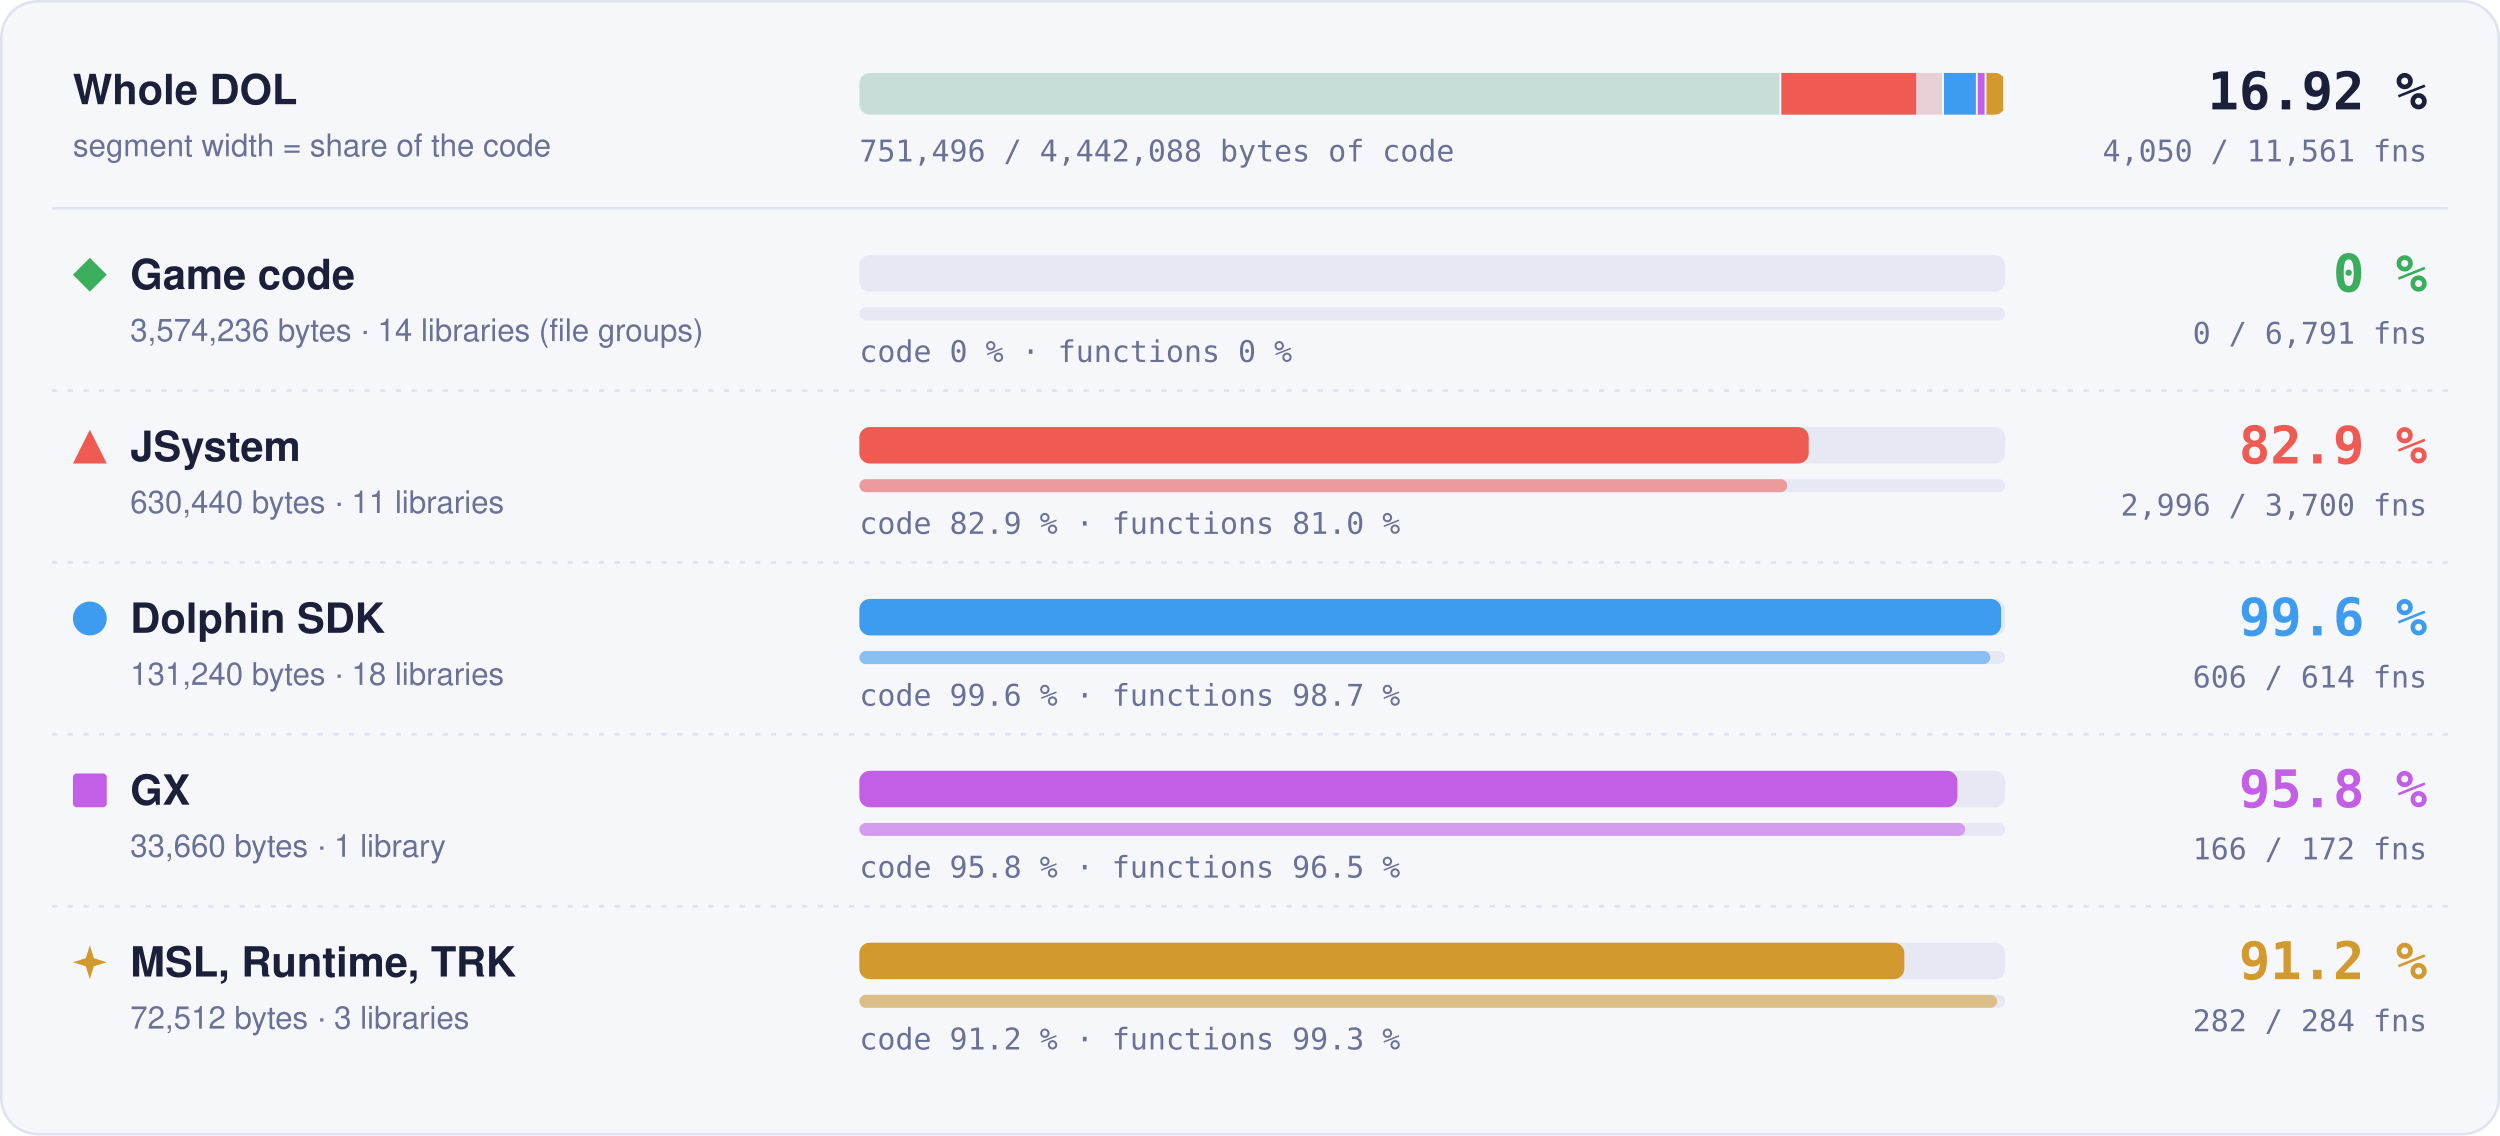
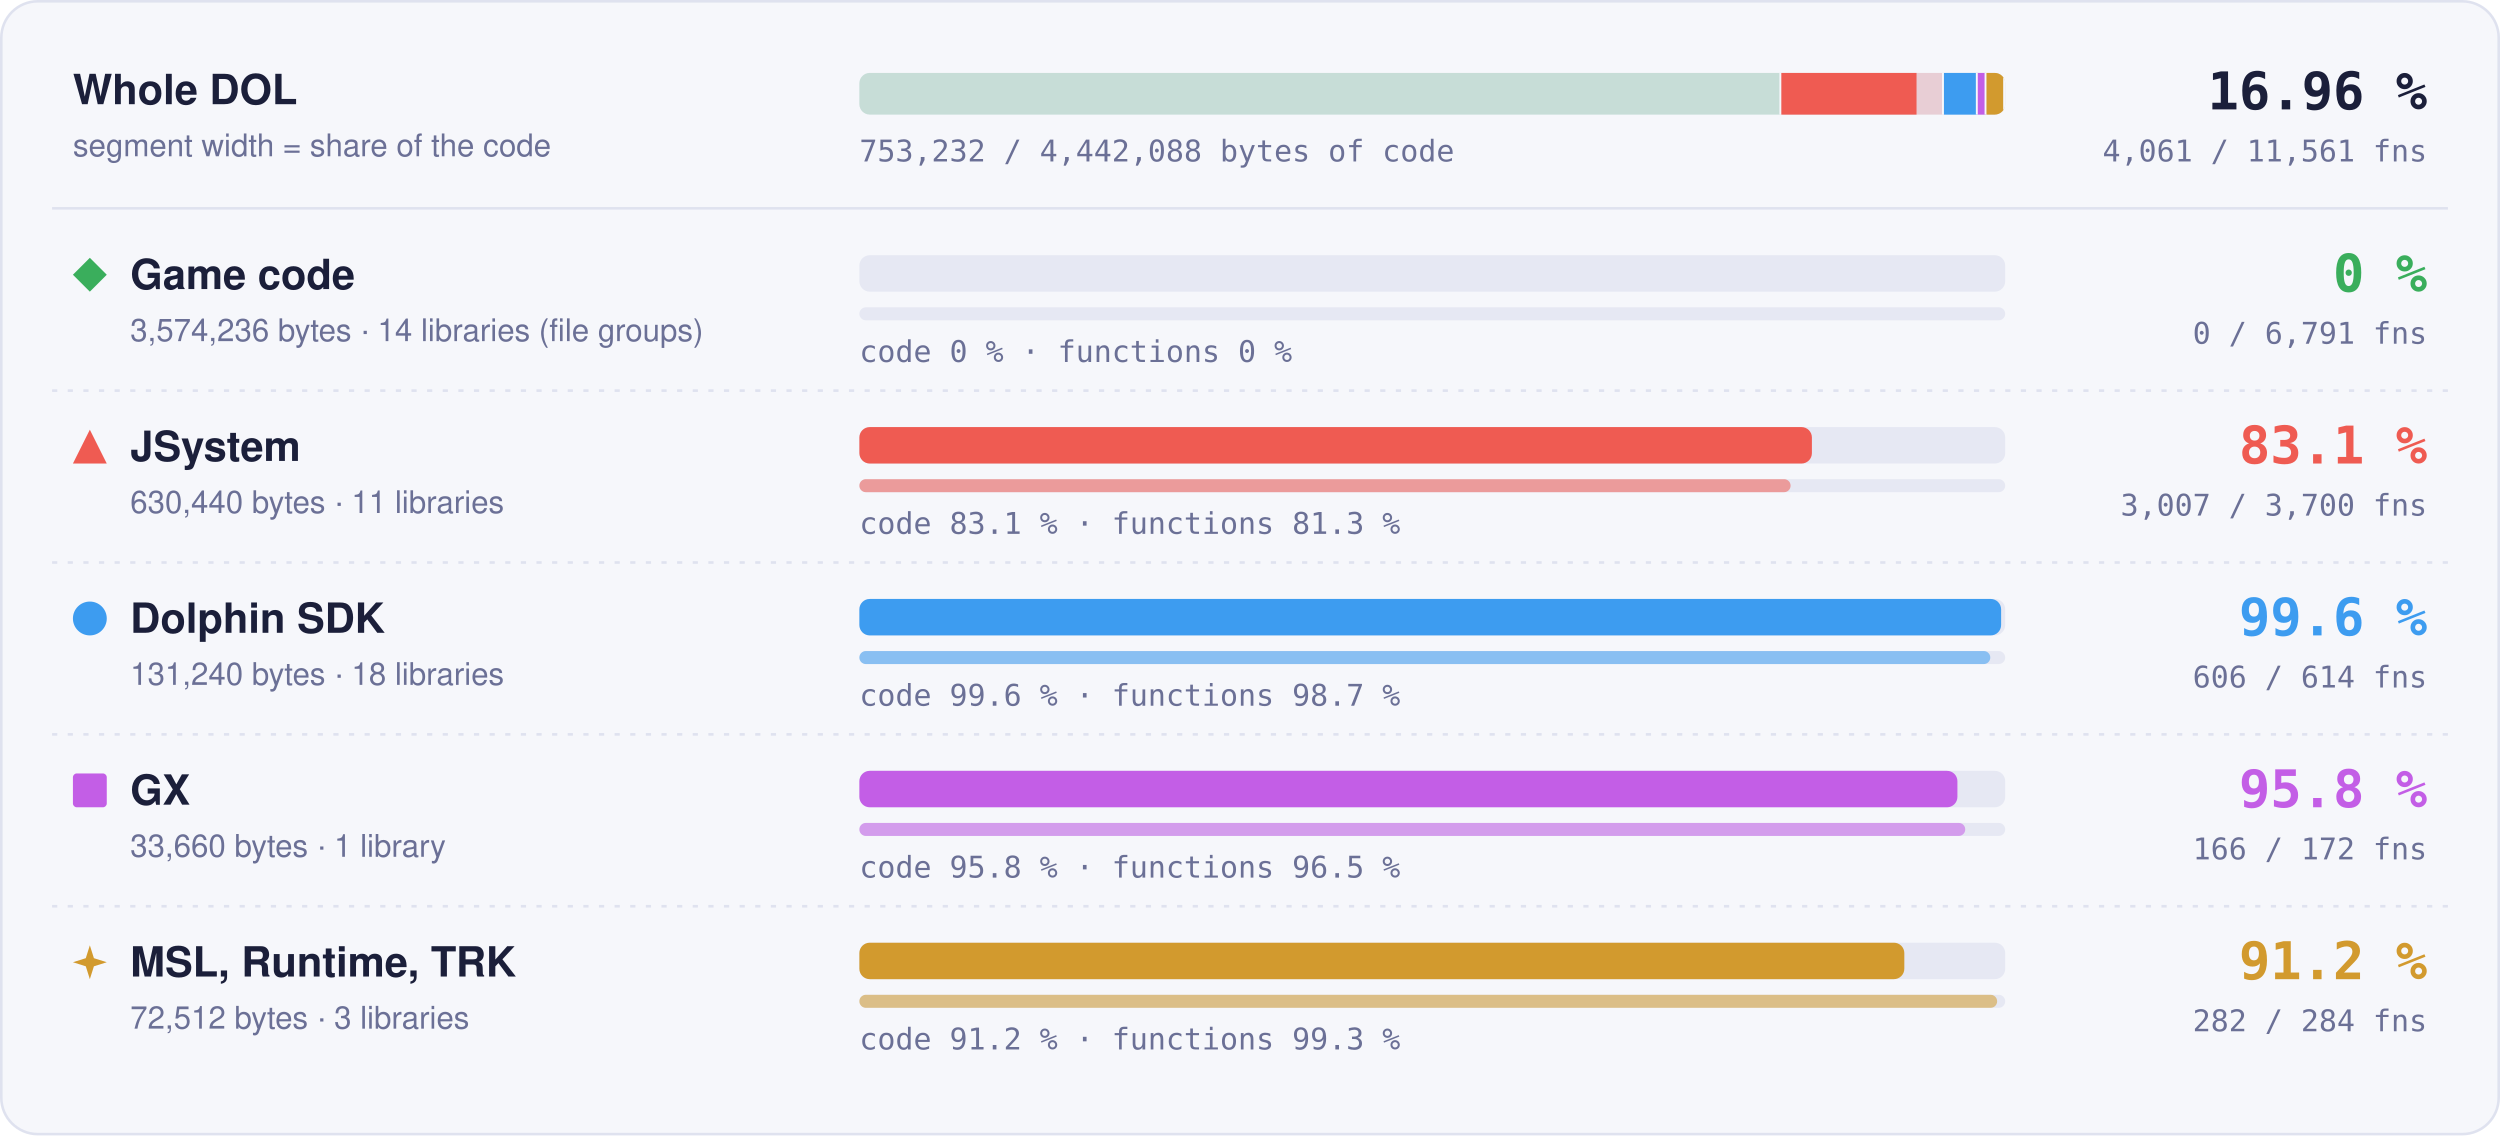
- <svg xmlns="http://www.w3.org/2000/svg" width="960" height="436" viewBox="0 0 960 436" role="img" aria-label="Matched code and functions per region: Game code 0 % of code, 0 of 6791 functions; JSystem 82.9 % of code, 2996 of 3700 functions; Dolphin SDK 99.6 % of code, 606 of 614 functions; GX 95.8 % of code, 166 of 172 functions; MSL, Runtime, TRK 91.2 % of code, 282 of 284 functions">
+ <svg xmlns="http://www.w3.org/2000/svg" width="960" height="436" viewBox="0 0 960 436" role="img" aria-label="Matched code and functions per region: Game code 0 % of code, 0 of 6791 functions; JSystem 83.1 % of code, 3007 of 3700 functions; Dolphin SDK 99.6 % of code, 606 of 614 functions; GX 95.8 % of code, 166 of 172 functions; MSL, Runtime, TRK 91.2 % of code, 282 of 284 functions">
  <style>text { font-family: -apple-system, BlinkMacSystemFont, 'Segoe UI', Helvetica, Arial, sans-serif; } .mono { font-family: ui-monospace, SFMono-Regular, 'SF Mono', Menlo, Consolas, monospace; } .grow { transform-box: fill-box; transform-origin: 0 50%; animation: grow 1.4s cubic-bezier(.2,.8,.2,1) both; } @keyframes grow { from { transform: scaleX(0); } } @media (prefers-reduced-motion: reduce) { * { animation: none !important; } }</style>
  <rect x="0.5" y="0.5" width="959" height="435" rx="14" fill="#f6f7fb" stroke="#dfe2ef" />
  <text x="28" y="40" font-size="16" font-weight="700" fill="#1b1f3a">Whole DOL</text>
  <text x="28" y="60" font-size="12" fill="#6b7096">segment width = share of the code</text>
  <rect x="330" y="28" width="440" height="16" rx="4" fill="#e6e8f3" />
  <clipPath id="wb">
    <rect x="330" y="28" width="440" height="16" rx="4" />
  </clipPath>
  <g clip-path="url(#wb)">
    <rect x="330.00" y="28" width="354.04" height="16" fill="#3aae5c" fill-opacity="0.18" />
    <rect x="683.29" y="28" width="1.5" height="16" fill="#f6f7fb" />
    <rect x="684.04" y="28" width="62.45" height="16" fill="#ef5b52" fill-opacity="0.18" />
-     <rect class="grow" x="684.04" y="28" width="51.74" height="16" fill="#ef5b52" />
+     <rect class="grow" x="684.04" y="28" width="51.91" height="16" fill="#ef5b52" />
    <rect x="745.73" y="28" width="1.5" height="16" fill="#f6f7fb" />
    <rect x="746.48" y="28" width="13.00" height="16" fill="#3d9cf0" fill-opacity="0.18" />
    <rect class="grow" x="746.48" y="28" width="12.95" height="16" fill="#3d9cf0" />
    <rect x="758.73" y="28" width="1.5" height="16" fill="#f6f7fb" />
    <rect x="759.48" y="28" width="3.33" height="16" fill="#c35ee6" fill-opacity="0.18" />
    <rect class="grow" x="759.48" y="28" width="3.20" height="16" fill="#c35ee6" />
    <rect x="762.07" y="28" width="1.5" height="16" fill="#f6f7fb" />
    <rect x="762.82" y="28" width="7.18" height="16" fill="#d29a2e" fill-opacity="0.18" />
    <rect class="grow" x="762.82" y="28" width="6.55" height="16" fill="#d29a2e" />
    <rect x="769.25" y="28" width="1.5" height="16" fill="#f6f7fb" />
  </g>
-   <text x="932" y="42" text-anchor="end" class="mono" font-size="20" font-weight="700" fill="#1b1f3a">16.92 %</text>
-   <text x="932" y="62" text-anchor="end" class="mono" font-size="11.5" fill="#6b7096">4,050 / 11,561 fns</text>
-   <text x="330" y="62" class="mono" font-size="11.5" fill="#6b7096">751,496 / 4,442,088 bytes of code</text>
+   <text x="932" y="42" text-anchor="end" class="mono" font-size="20" font-weight="700" fill="#1b1f3a">16.96 %</text>
+   <text x="932" y="62" text-anchor="end" class="mono" font-size="11.5" fill="#6b7096">4,061 / 11,561 fns</text>
+   <text x="330" y="62" class="mono" font-size="11.5" fill="#6b7096">753,232 / 4,442,088 bytes of code</text>
  <line x1="20" x2="940" y1="80" y2="80" stroke="#dfe2ef" />
  <g fill="#3aae5c">
    <path d="M34.5 99L41 105.5L34.5 112L28 105.5Z" />
  </g>
  <text x="50" y="111" font-size="16" font-weight="700" fill="#1b1f3a">Game code</text>
  <text x="50" y="131" font-size="12" fill="#6b7096">3,574,236 bytes · 14 libraries (file groups)</text>
  <rect x="330" y="98" width="440" height="14" rx="4" fill="#e6e8f3" />
  <rect x="330" y="118" width="440" height="5" rx="2.5" fill="#e6e8f3" />
  <text x="330" y="139" class="mono" font-size="11.5" fill="#6b7096">code 0 % · functions 0 %</text>
  <text x="932" y="112" text-anchor="end" class="mono" font-size="20" font-weight="700" fill="#3aae5c">0 %</text>
  <text x="932" y="132" text-anchor="end" class="mono" font-size="11.5" fill="#6b7096">0 / 6,791 fns</text>
  <line x1="20" x2="940" y1="150" y2="150" stroke="#dfe2ef" stroke-dasharray="2 4" />
  <g fill="#ef5b52">
    <path d="M34.5 165L41 178L28 178Z" />
  </g>
  <text x="50" y="177" font-size="16" font-weight="700" fill="#1b1f3a">JSystem</text>
  <text x="50" y="197" font-size="12" fill="#6b7096">630,440 bytes · 11 libraries</text>
  <rect x="330" y="164" width="440" height="14" rx="4" fill="#e6e8f3" />
-   <rect class="grow" style="animation-delay:0.1s" x="330" y="164" width="364.55" height="14" rx="4" fill="#ef5b52" />
+   <rect class="grow" style="animation-delay:0.1s" x="330" y="164" width="365.77" height="14" rx="4" fill="#ef5b52" />
  <rect x="330" y="184" width="440" height="5" rx="2.5" fill="#e6e8f3" />
-   <rect class="grow" style="animation-delay:0.3s" x="330" y="184" width="356.28" height="5" rx="2.5" fill="#ef5b52" fill-opacity="0.55" />
-   <text x="330" y="205" class="mono" font-size="11.5" fill="#6b7096">code 82.9 % · functions 81.0 %</text>
-   <text x="932" y="178" text-anchor="end" class="mono" font-size="20" font-weight="700" fill="#ef5b52">82.9 %</text>
-   <text x="932" y="198" text-anchor="end" class="mono" font-size="11.5" fill="#6b7096">2,996 / 3,700 fns</text>
+   <rect class="grow" style="animation-delay:0.3s" x="330" y="184" width="357.59" height="5" rx="2.5" fill="#ef5b52" fill-opacity="0.55" />
+   <text x="330" y="205" class="mono" font-size="11.5" fill="#6b7096">code 83.1 % · functions 81.3 %</text>
+   <text x="932" y="178" text-anchor="end" class="mono" font-size="20" font-weight="700" fill="#ef5b52">83.1 %</text>
+   <text x="932" y="198" text-anchor="end" class="mono" font-size="11.5" fill="#6b7096">3,007 / 3,700 fns</text>
  <line x1="20" x2="940" y1="216" y2="216" stroke="#dfe2ef" stroke-dasharray="2 4" />
  <g fill="#3d9cf0">
    <circle cx="34.5" cy="237.5" r="6.5" />
  </g>
  <text x="50" y="243" font-size="16" font-weight="700" fill="#1b1f3a">Dolphin SDK</text>
  <text x="50" y="263" font-size="12" fill="#6b7096">131,240 bytes · 18 libraries</text>
  <rect x="330" y="230" width="440" height="14" rx="4" fill="#e6e8f3" />
  <rect class="grow" style="animation-delay:0.2s" x="330" y="230" width="438.43" height="14" rx="4" fill="#3d9cf0" />
  <rect x="330" y="250" width="440" height="5" rx="2.5" fill="#e6e8f3" />
  <rect class="grow" style="animation-delay:0.4s" x="330" y="250" width="434.27" height="5" rx="2.5" fill="#3d9cf0" fill-opacity="0.55" />
  <text x="330" y="271" class="mono" font-size="11.5" fill="#6b7096">code 99.6 % · functions 98.7 %</text>
  <text x="932" y="244" text-anchor="end" class="mono" font-size="20" font-weight="700" fill="#3d9cf0">99.6 %</text>
  <text x="932" y="264" text-anchor="end" class="mono" font-size="11.5" fill="#6b7096">606 / 614 fns</text>
  <line x1="20" x2="940" y1="282" y2="282" stroke="#dfe2ef" stroke-dasharray="2 4" />
  <g fill="#c35ee6">
    <rect x="28" y="297" width="13" height="13" rx="1.5" />
  </g>
  <text x="50" y="309" font-size="16" font-weight="700" fill="#1b1f3a">GX</text>
  <text x="50" y="329" font-size="12" fill="#6b7096">33,660 bytes · 1 library</text>
  <rect x="330" y="296" width="440" height="14" rx="4" fill="#e6e8f3" />
  <rect class="grow" style="animation-delay:0.3s" x="330" y="296" width="421.65" height="14" rx="4" fill="#c35ee6" />
  <rect x="330" y="316" width="440" height="5" rx="2.5" fill="#e6e8f3" />
  <rect class="grow" style="animation-delay:0.5s" x="330" y="316" width="424.65" height="5" rx="2.5" fill="#c35ee6" fill-opacity="0.55" />
  <text x="330" y="337" class="mono" font-size="11.5" fill="#6b7096">code 95.8 % · functions 96.5 %</text>
  <text x="932" y="310" text-anchor="end" class="mono" font-size="20" font-weight="700" fill="#c35ee6">95.8 %</text>
  <text x="932" y="330" text-anchor="end" class="mono" font-size="11.5" fill="#6b7096">166 / 172 fns</text>
  <line x1="20" x2="940" y1="348" y2="348" stroke="#dfe2ef" stroke-dasharray="2 4" />
  <g fill="#d29a2e">
    <path d="M34.5 363L36.06 367.94L41 369.5L36.06 371.06L34.5 376L32.94 371.06L28 369.5L32.94 367.94Z" />
  </g>
  <text x="50" y="375" font-size="16" font-weight="700" fill="#1b1f3a">MSL, Runtime, TRK</text>
  <text x="50" y="395" font-size="12" fill="#6b7096">72,512 bytes · 3 libraries</text>
  <rect x="330" y="362" width="440" height="14" rx="4" fill="#e6e8f3" />
  <rect class="grow" style="animation-delay:0.4s" x="330" y="362" width="401.26" height="14" rx="4" fill="#d29a2e" />
  <rect x="330" y="382" width="440" height="5" rx="2.5" fill="#e6e8f3" />
  <rect class="grow" style="animation-delay:0.6s" x="330" y="382" width="436.90" height="5" rx="2.5" fill="#d29a2e" fill-opacity="0.55" />
  <text x="330" y="403" class="mono" font-size="11.5" fill="#6b7096">code 91.2 % · functions 99.3 %</text>
  <text x="932" y="376" text-anchor="end" class="mono" font-size="20" font-weight="700" fill="#d29a2e">91.2 %</text>
  <text x="932" y="396" text-anchor="end" class="mono" font-size="11.5" fill="#6b7096">282 / 284 fns</text>
</svg>
